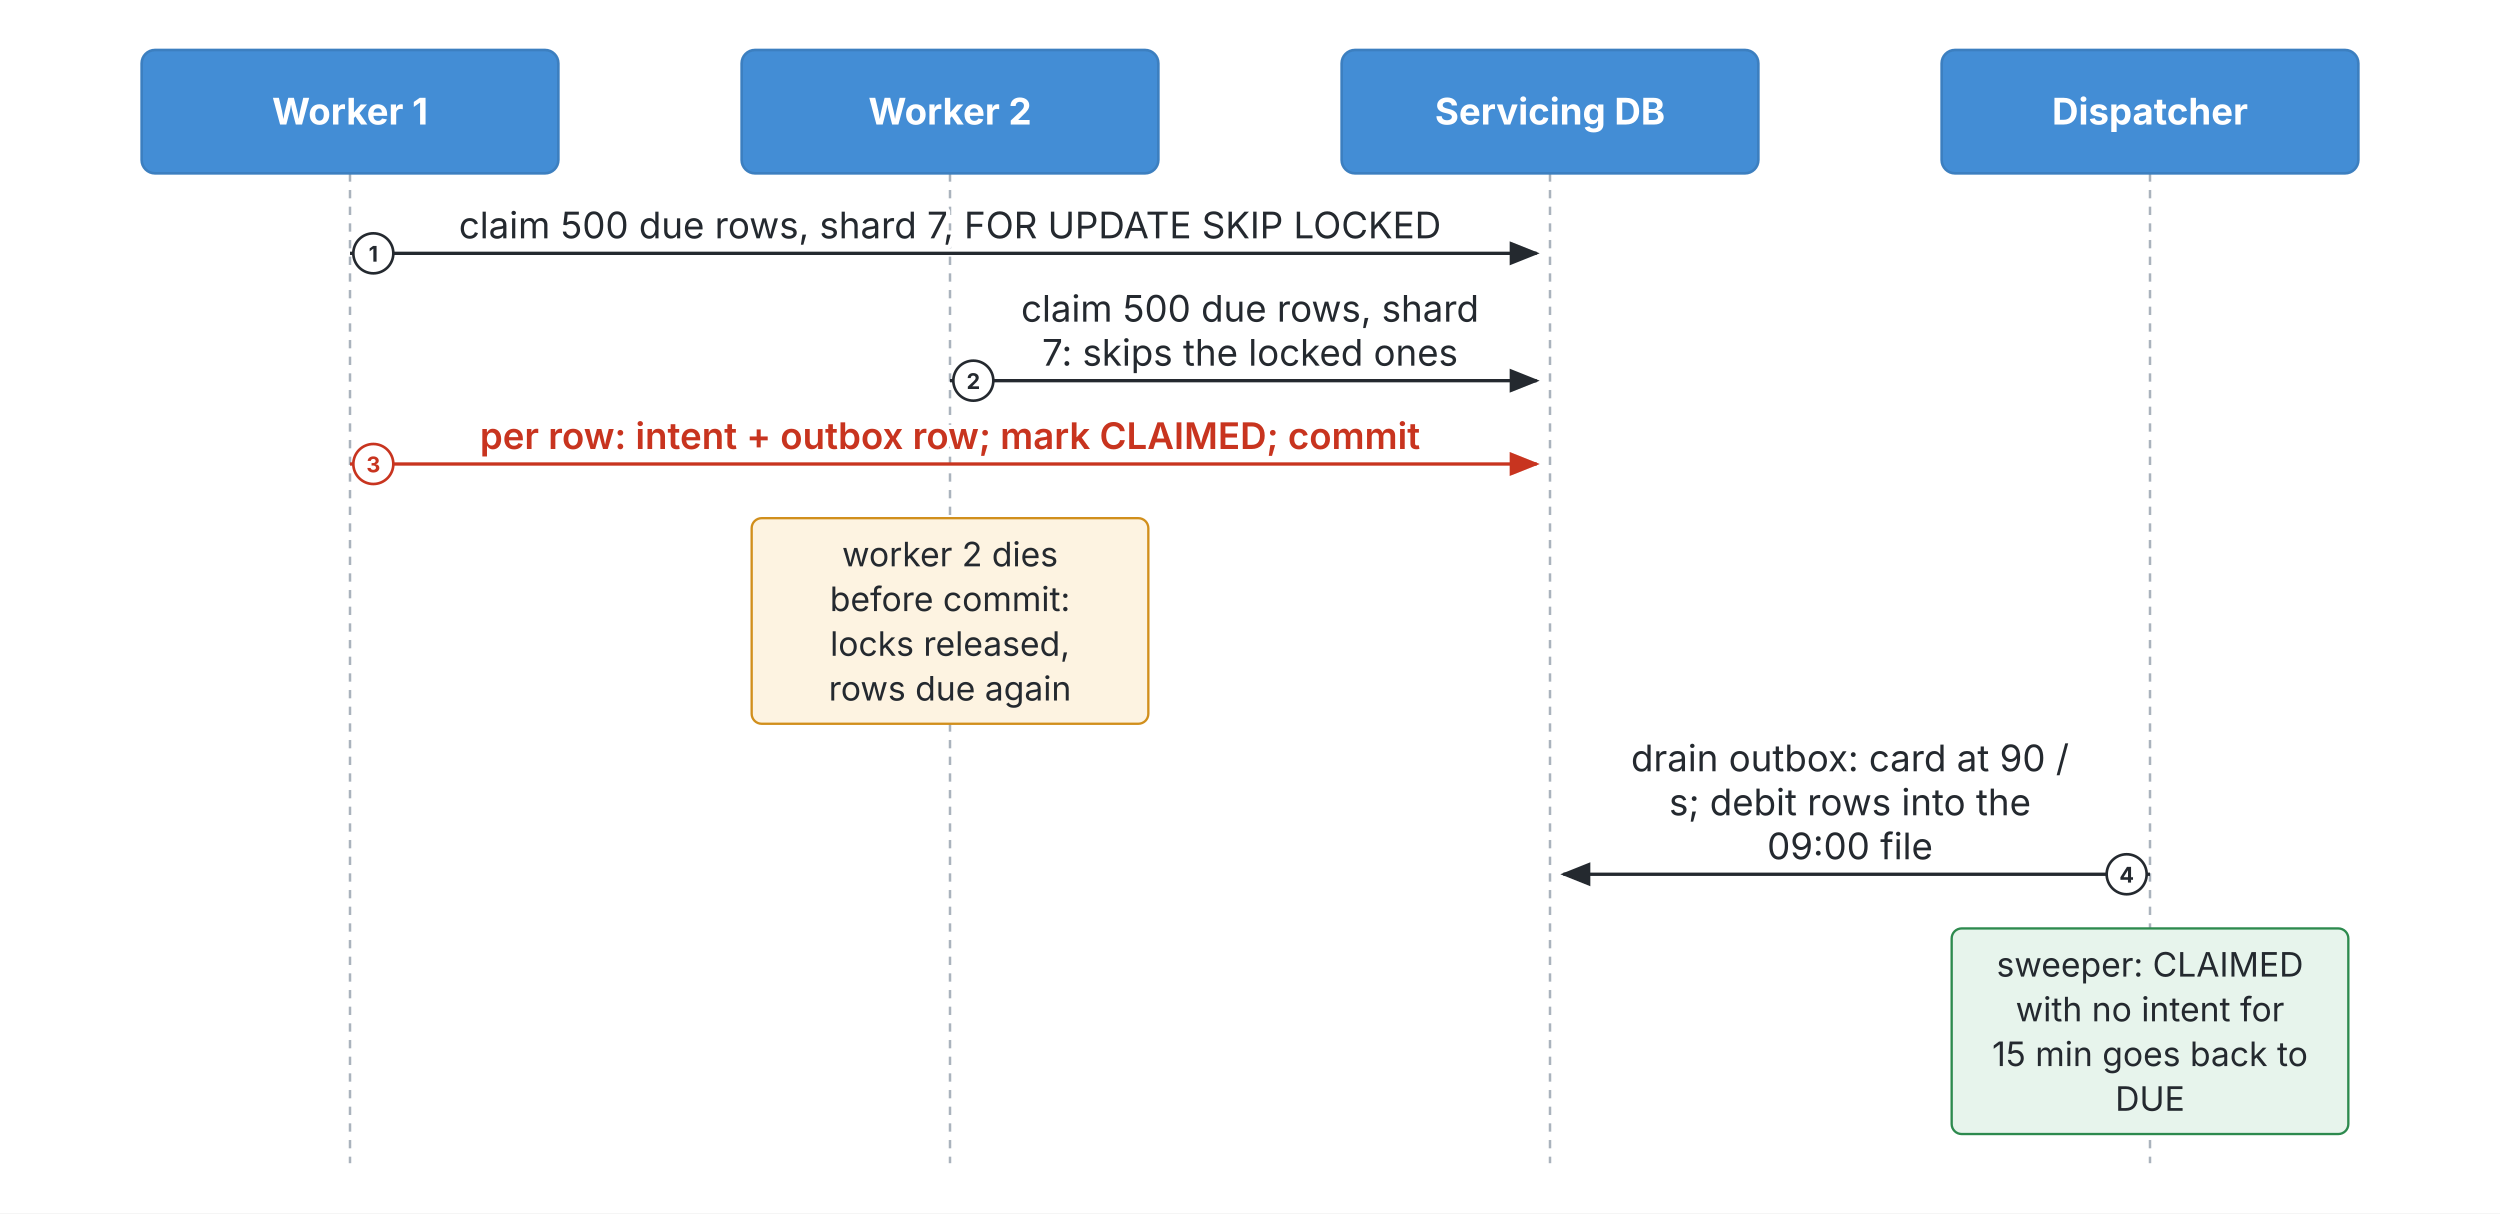
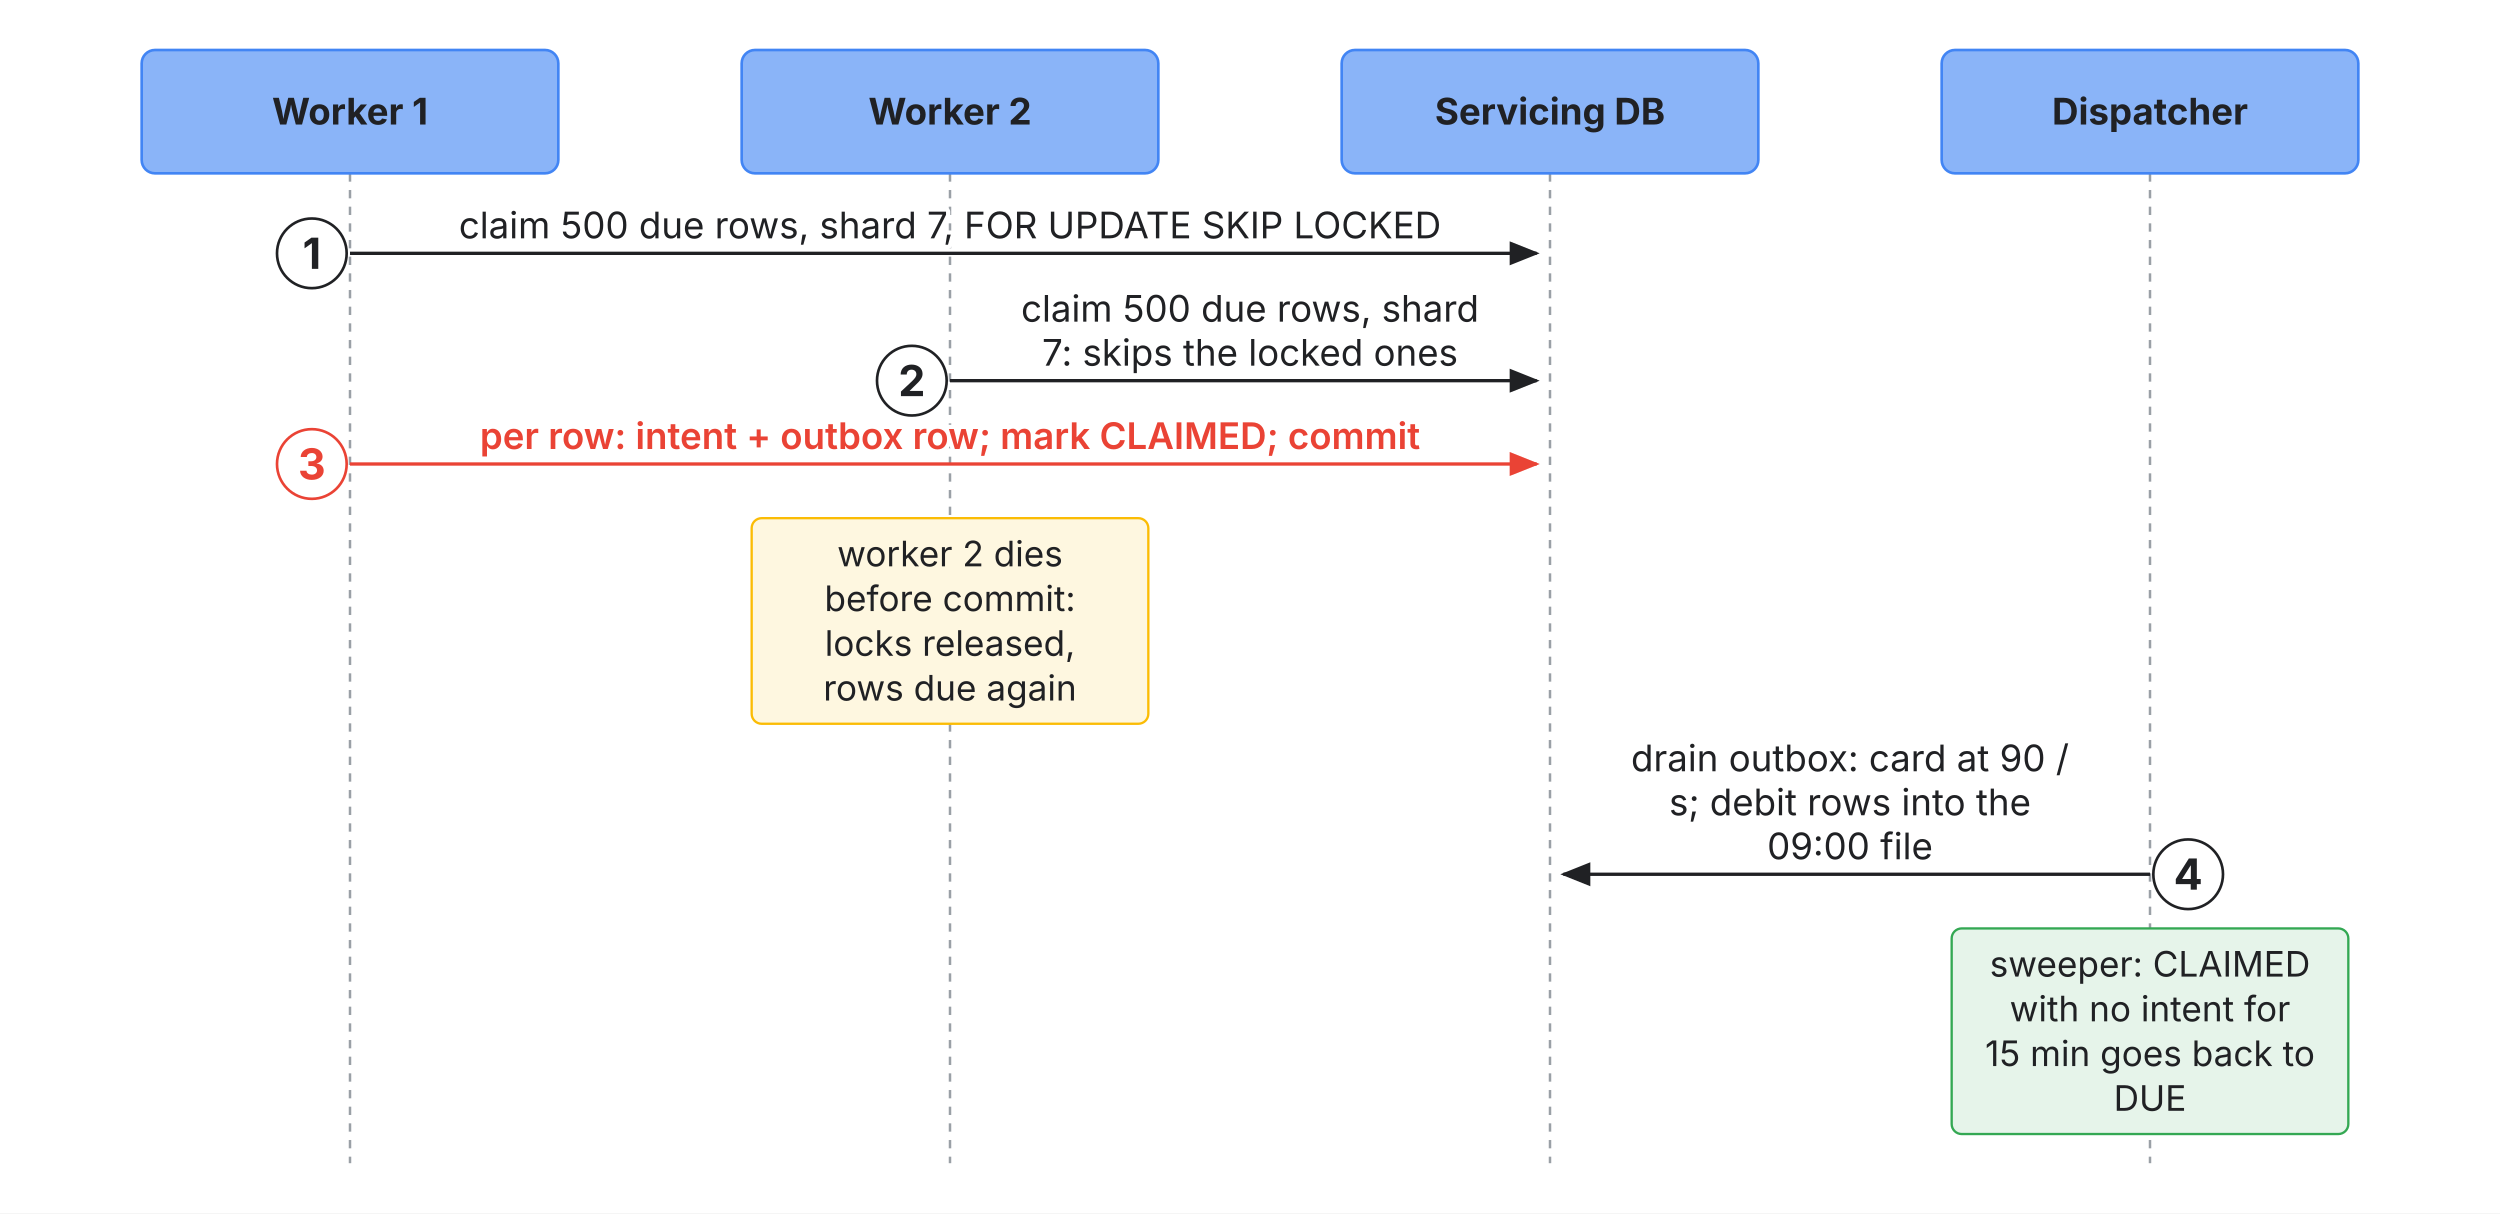
<svg xmlns="http://www.w3.org/2000/svg" class="seq" viewBox="0 0 1500 728" width="1500" height="728">
  <defs>
-     <marker id="sq-f-24292f" viewBox="0 0 10 10" refX="9" refY="5" markerWidth="9" markerHeight="9" orient="auto">
-       <path d="M0,1 L10,5 L0,9 z" fill="#24292f" />
+     <marker id="sq-f-ea4335" viewBox="0 0 10 10" refX="9" refY="5" markerWidth="9" markerHeight="9" orient="auto">
+       <path d="M0,1 L10,5 L0,9 z" fill="#ea4335" />
    </marker>
-     <marker id="sq-o-24292f" viewBox="0 0 10 10" refX="9" refY="5" markerWidth="9" markerHeight="9" orient="auto">
-       <path d="M0,1 L10,5 L0,9" fill="none" stroke="#24292f" stroke-width="1.6" />
+     <marker id="sq-o-ea4335" viewBox="0 0 10 10" refX="9" refY="5" markerWidth="9" markerHeight="9" orient="auto">
+       <path d="M0,1 L10,5 L0,9" fill="none" stroke="#ea4335" stroke-width="1.6" />
    </marker>
-     <marker id="sq-f-c8341f" viewBox="0 0 10 10" refX="9" refY="5" markerWidth="9" markerHeight="9" orient="auto">
-       <path d="M0,1 L10,5 L0,9 z" fill="#c8341f" />
+     <marker id="sq-f-202124" viewBox="0 0 10 10" refX="9" refY="5" markerWidth="9" markerHeight="9" orient="auto">
+       <path d="M0,1 L10,5 L0,9 z" fill="#202124" />
    </marker>
-     <marker id="sq-o-c8341f" viewBox="0 0 10 10" refX="9" refY="5" markerWidth="9" markerHeight="9" orient="auto">
-       <path d="M0,1 L10,5 L0,9" fill="none" stroke="#c8341f" stroke-width="1.6" />
+     <marker id="sq-o-202124" viewBox="0 0 10 10" refX="9" refY="5" markerWidth="9" markerHeight="9" orient="auto">
+       <path d="M0,1 L10,5 L0,9" fill="none" stroke="#202124" stroke-width="1.6" />
    </marker>
-     <marker id="sq-f-2d8a4e" viewBox="0 0 10 10" refX="9" refY="5" markerWidth="9" markerHeight="9" orient="auto">
-       <path d="M0,1 L10,5 L0,9 z" fill="#2d8a4e" />
+     <marker id="sq-f-34a853" viewBox="0 0 10 10" refX="9" refY="5" markerWidth="9" markerHeight="9" orient="auto">
+       <path d="M0,1 L10,5 L0,9 z" fill="#34a853" />
    </marker>
-     <marker id="sq-o-2d8a4e" viewBox="0 0 10 10" refX="9" refY="5" markerWidth="9" markerHeight="9" orient="auto">
-       <path d="M0,1 L10,5 L0,9" fill="none" stroke="#2d8a4e" stroke-width="1.6" />
+     <marker id="sq-o-34a853" viewBox="0 0 10 10" refX="9" refY="5" markerWidth="9" markerHeight="9" orient="auto">
+       <path d="M0,1 L10,5 L0,9" fill="none" stroke="#34a853" stroke-width="1.6" />
    </marker>
  </defs>
  <rect width="1500" height="728" fill="#ffffff" />
-   <line x1="210.0" y1="104" x2="210.0" y2="697.92" stroke="#aab3bd" stroke-width="1.5" stroke-dasharray="5 5" />
-   <rect x="85.0" y="30" width="250" height="74" rx="8" fill="#438dd5" stroke="#3c7fc0" stroke-width="1.6" />
-   <text x="210.0" y="74.7" text-anchor="middle" font-family="Inter, Helvetica, Arial, sans-serif" font-size="22" font-weight="700" fill="#ffffff">Worker 1</text>
-   <line x1="570.0" y1="104" x2="570.0" y2="697.92" stroke="#aab3bd" stroke-width="1.5" stroke-dasharray="5 5" />
-   <rect x="445.0" y="30" width="250" height="74" rx="8" fill="#438dd5" stroke="#3c7fc0" stroke-width="1.6" />
-   <text x="570.0" y="74.7" text-anchor="middle" font-family="Inter, Helvetica, Arial, sans-serif" font-size="22" font-weight="700" fill="#ffffff">Worker 2</text>
-   <line x1="930.0" y1="104" x2="930.0" y2="697.92" stroke="#aab3bd" stroke-width="1.5" stroke-dasharray="5 5" />
-   <rect x="805.0" y="30" width="250" height="74" rx="8" fill="#438dd5" stroke="#3c7fc0" stroke-width="1.6" />
-   <text x="930.0" y="74.7" text-anchor="middle" font-family="Inter, Helvetica, Arial, sans-serif" font-size="22" font-weight="700" fill="#ffffff">Servicing DB</text>
-   <line x1="1290.0" y1="104" x2="1290.0" y2="697.92" stroke="#aab3bd" stroke-width="1.5" stroke-dasharray="5 5" />
-   <rect x="1165.0" y="30" width="250" height="74" rx="8" fill="#438dd5" stroke="#3c7fc0" stroke-width="1.6" />
-   <text x="1290.0" y="74.7" text-anchor="middle" font-family="Inter, Helvetica, Arial, sans-serif" font-size="22" font-weight="700" fill="#ffffff">Dispatcher</text>
-   <line x1="210.0" y1="152.0" x2="922.0" y2="152.0" stroke="#24292f" stroke-width="2" marker-end="url(#sq-f-24292f)" />
-   <circle cx="224.0" cy="152.0" r="12" fill="#ffffff" stroke="#24292f" stroke-width="1.6" />
-   <text x="224.0" y="157.0" text-anchor="middle" font-family="Inter, Helvetica, Arial, sans-serif" font-size="13" font-weight="700" fill="#24292f">1</text>
-   <text x="570.0" y="143.0" text-anchor="middle" font-family="Inter, Helvetica, Arial, sans-serif" font-size="22" fill="#24292f" font-weight="400" paint-order="stroke" stroke="#ffffff" stroke-width="5" stroke-linejoin="round">claim 500 due rows, shard 7, FOR UPDATE SKIP LOCKED</text>
-   <line x1="570.0" y1="228.4" x2="922.0" y2="228.4" stroke="#24292f" stroke-width="2" marker-end="url(#sq-f-24292f)" />
-   <circle cx="584.0" cy="228.4" r="12" fill="#ffffff" stroke="#24292f" stroke-width="1.6" />
-   <text x="584.0" y="233.4" text-anchor="middle" font-family="Inter, Helvetica, Arial, sans-serif" font-size="13" font-weight="700" fill="#24292f">2</text>
-   <text x="750.0" y="193.0" text-anchor="middle" font-family="Inter, Helvetica, Arial, sans-serif" font-size="22" fill="#24292f" font-weight="400" paint-order="stroke" stroke="#ffffff" stroke-width="5" stroke-linejoin="round">claim 500 due rows, shard</text>
-   <text x="750.0" y="219.4" text-anchor="middle" font-family="Inter, Helvetica, Arial, sans-serif" font-size="22" fill="#24292f" font-weight="400" paint-order="stroke" stroke="#ffffff" stroke-width="5" stroke-linejoin="round">7: skips the locked ones</text>
-   <line x1="210.0" y1="278.4" x2="922.0" y2="278.4" stroke="#c8341f" stroke-width="2" marker-end="url(#sq-f-c8341f)" />
-   <circle cx="224.0" cy="278.4" r="12" fill="#ffffff" stroke="#c8341f" stroke-width="1.6" />
-   <text x="224.0" y="283.4" text-anchor="middle" font-family="Inter, Helvetica, Arial, sans-serif" font-size="13" font-weight="700" fill="#c8341f">3</text>
-   <text x="570.0" y="269.4" text-anchor="middle" font-family="Inter, Helvetica, Arial, sans-serif" font-size="22" fill="#c8341f" font-weight="600" paint-order="stroke" stroke="#ffffff" stroke-width="5" stroke-linejoin="round">per row: intent + outbox row; mark CLAIMED; commit</text>
-   <rect x="451.0" y="310.9" width="238.0" height="123.36" rx="6" fill="#fdf3e1" stroke="#d18f1c" stroke-width="1.4" />
-   <text x="570.0" y="339.8" text-anchor="middle" font-family="Inter, Helvetica, Arial, sans-serif" font-size="20.2" fill="#24292f">worker 2 dies</text>
-   <text x="570.0" y="366.64" text-anchor="middle" font-family="Inter, Helvetica, Arial, sans-serif" font-size="20.2" fill="#24292f">before commit:</text>
-   <text x="570.0" y="393.48" text-anchor="middle" font-family="Inter, Helvetica, Arial, sans-serif" font-size="20.2" fill="#24292f">locks released,</text>
-   <text x="570.0" y="420.32" text-anchor="middle" font-family="Inter, Helvetica, Arial, sans-serif" font-size="20.2" fill="#24292f">rows due again</text>
-   <line x1="1290.0" y1="524.56" x2="938.0" y2="524.56" stroke="#24292f" stroke-width="2" marker-end="url(#sq-f-24292f)" />
-   <circle cx="1276.0" cy="524.56" r="12" fill="#ffffff" stroke="#24292f" stroke-width="1.6" />
-   <text x="1276.0" y="529.56" text-anchor="middle" font-family="Inter, Helvetica, Arial, sans-serif" font-size="13" font-weight="700" fill="#24292f">4</text>
-   <text x="1110.0" y="462.76" text-anchor="middle" font-family="Inter, Helvetica, Arial, sans-serif" font-size="22" fill="#24292f" font-weight="400" paint-order="stroke" stroke="#ffffff" stroke-width="5" stroke-linejoin="round">drain outbox: card at 90 /</text>
-   <text x="1110.0" y="489.16" text-anchor="middle" font-family="Inter, Helvetica, Arial, sans-serif" font-size="22" fill="#24292f" font-weight="400" paint-order="stroke" stroke="#ffffff" stroke-width="5" stroke-linejoin="round">s; debit rows into the</text>
-   <text x="1110.0" y="515.56" text-anchor="middle" font-family="Inter, Helvetica, Arial, sans-serif" font-size="22" fill="#24292f" font-weight="400" paint-order="stroke" stroke="#ffffff" stroke-width="5" stroke-linejoin="round">09:00 file</text>
-   <rect x="1171.0" y="557.06" width="238.0" height="123.36" rx="6" fill="#e7f4ec" stroke="#2d8a4e" stroke-width="1.4" />
-   <text x="1290.0" y="585.96" text-anchor="middle" font-family="Inter, Helvetica, Arial, sans-serif" font-size="20.2" fill="#24292f">sweeper: CLAIMED</text>
-   <text x="1290.0" y="612.8" text-anchor="middle" font-family="Inter, Helvetica, Arial, sans-serif" font-size="20.2" fill="#24292f">with no intent for</text>
-   <text x="1290.0" y="639.64" text-anchor="middle" font-family="Inter, Helvetica, Arial, sans-serif" font-size="20.2" fill="#24292f">15 min goes back to</text>
-   <text x="1290.0" y="666.48" text-anchor="middle" font-family="Inter, Helvetica, Arial, sans-serif" font-size="20.2" fill="#24292f">DUE</text>
+   <g data-k="p:w1">
+     <line x1="210.0" y1="104" x2="210.0" y2="697.92" stroke="#9aa0a6" stroke-width="1.5" stroke-dasharray="5 5" />
+     <rect x="85.0" y="30" width="250" height="74" rx="8" fill="#8ab4f8" stroke="#4285f4" stroke-width="1.6" />
+     <text x="210.0" y="74.7" text-anchor="middle" font-family="Inter, Roboto, sans-serif" font-size="22" font-weight="700" fill="#202124">Worker 1</text>
+   </g>
+   <g data-k="p:w2">
+     <line x1="570.0" y1="104" x2="570.0" y2="697.92" stroke="#9aa0a6" stroke-width="1.5" stroke-dasharray="5 5" />
+     <rect x="445.0" y="30" width="250" height="74" rx="8" fill="#8ab4f8" stroke="#4285f4" stroke-width="1.6" />
+     <text x="570.0" y="74.7" text-anchor="middle" font-family="Inter, Roboto, sans-serif" font-size="22" font-weight="700" fill="#202124">Worker 2</text>
+   </g>
+   <g data-k="p:db">
+     <line x1="930.0" y1="104" x2="930.0" y2="697.92" stroke="#9aa0a6" stroke-width="1.5" stroke-dasharray="5 5" />
+     <rect x="805.0" y="30" width="250" height="74" rx="8" fill="#8ab4f8" stroke="#4285f4" stroke-width="1.6" />
+     <text x="930.0" y="74.7" text-anchor="middle" font-family="Inter, Roboto, sans-serif" font-size="22" font-weight="700" fill="#202124">Servicing DB</text>
+   </g>
+   <g data-k="p:ds">
+     <line x1="1290.0" y1="104" x2="1290.0" y2="697.92" stroke="#9aa0a6" stroke-width="1.5" stroke-dasharray="5 5" />
+     <rect x="1165.0" y="30" width="250" height="74" rx="8" fill="#8ab4f8" stroke="#4285f4" stroke-width="1.6" />
+     <text x="1290.0" y="74.7" text-anchor="middle" font-family="Inter, Roboto, sans-serif" font-size="22" font-weight="700" fill="#202124">Dispatcher</text>
+   </g>
+   <g data-k="s:0">
+     <line x1="210.0" y1="152.0" x2="922.0" y2="152.0" stroke="#202124" stroke-width="2" marker-end="url(#sq-f-202124)" />
+     <circle cx="187.1" cy="152.0" r="20.9" fill="#ffffff" stroke="#202124" stroke-width="1.6" />
+     <text x="187.1" y="161.3" text-anchor="middle" font-family="Inter, Roboto, sans-serif" font-size="25.7" font-weight="700" fill="#202124">1</text>
+     <text x="570.0" y="143.0" text-anchor="middle" font-family="Inter, Roboto, sans-serif" font-size="22" fill="#202124" font-weight="400" paint-order="stroke" stroke="#ffffff" stroke-width="5" stroke-linejoin="round">claim 500 due rows, shard 7, FOR UPDATE SKIP LOCKED</text>
+   </g>
+   <g data-k="s:1">
+     <line x1="570.0" y1="228.4" x2="922.0" y2="228.4" stroke="#202124" stroke-width="2" marker-end="url(#sq-f-202124)" />
+     <circle cx="547.1" cy="228.4" r="20.9" fill="#ffffff" stroke="#202124" stroke-width="1.6" />
+     <text x="547.1" y="237.7" text-anchor="middle" font-family="Inter, Roboto, sans-serif" font-size="25.7" font-weight="700" fill="#202124">2</text>
+     <text x="750.0" y="193.0" text-anchor="middle" font-family="Inter, Roboto, sans-serif" font-size="22" fill="#202124" font-weight="400" paint-order="stroke" stroke="#ffffff" stroke-width="5" stroke-linejoin="round">claim 500 due rows, shard</text>
+     <text x="750.0" y="219.4" text-anchor="middle" font-family="Inter, Roboto, sans-serif" font-size="22" fill="#202124" font-weight="400" paint-order="stroke" stroke="#ffffff" stroke-width="5" stroke-linejoin="round">7: skips the locked ones</text>
+   </g>
+   <g data-k="s:2">
+     <line x1="210.0" y1="278.4" x2="922.0" y2="278.4" stroke="#ea4335" stroke-width="2" marker-end="url(#sq-f-ea4335)" />
+     <circle cx="187.1" cy="278.4" r="20.9" fill="#ffffff" stroke="#ea4335" stroke-width="1.6" />
+     <text x="187.1" y="287.7" text-anchor="middle" font-family="Inter, Roboto, sans-serif" font-size="25.7" font-weight="700" fill="#ea4335">3</text>
+     <text x="570.0" y="269.4" text-anchor="middle" font-family="Inter, Roboto, sans-serif" font-size="22" fill="#ea4335" font-weight="600" paint-order="stroke" stroke="#ffffff" stroke-width="5" stroke-linejoin="round">per row: intent + outbox row; mark CLAIMED; commit</text>
+   </g>
+   <g data-k="s:3">
+     <rect x="451.0" y="310.9" width="238.0" height="123.36" rx="6" fill="#fef7e0" stroke="#fbbc05" stroke-width="1.4" />
+     <text x="570.0" y="339.8" text-anchor="middle" font-family="Inter, Roboto, sans-serif" font-size="21.1" fill="#202124">worker 2 dies</text>
+     <text x="570.0" y="366.64" text-anchor="middle" font-family="Inter, Roboto, sans-serif" font-size="21.1" fill="#202124">before commit:</text>
+     <text x="570.0" y="393.48" text-anchor="middle" font-family="Inter, Roboto, sans-serif" font-size="21.1" fill="#202124">locks released,</text>
+     <text x="570.0" y="420.32" text-anchor="middle" font-family="Inter, Roboto, sans-serif" font-size="21.1" fill="#202124">rows due again</text>
+   </g>
+   <g data-k="s:4">
+     <line x1="1290.0" y1="524.56" x2="938.0" y2="524.56" stroke="#202124" stroke-width="2" marker-end="url(#sq-f-202124)" />
+     <circle cx="1312.9" cy="524.56" r="20.9" fill="#ffffff" stroke="#202124" stroke-width="1.6" />
+     <text x="1312.9" y="533.8" text-anchor="middle" font-family="Inter, Roboto, sans-serif" font-size="25.7" font-weight="700" fill="#202124">4</text>
+     <text x="1110.0" y="462.76" text-anchor="middle" font-family="Inter, Roboto, sans-serif" font-size="22" fill="#202124" font-weight="400" paint-order="stroke" stroke="#ffffff" stroke-width="5" stroke-linejoin="round">drain outbox: card at 90 /</text>
+     <text x="1110.0" y="489.16" text-anchor="middle" font-family="Inter, Roboto, sans-serif" font-size="22" fill="#202124" font-weight="400" paint-order="stroke" stroke="#ffffff" stroke-width="5" stroke-linejoin="round">s; debit rows into the</text>
+     <text x="1110.0" y="515.56" text-anchor="middle" font-family="Inter, Roboto, sans-serif" font-size="22" fill="#202124" font-weight="400" paint-order="stroke" stroke="#ffffff" stroke-width="5" stroke-linejoin="round">09:00 file</text>
+   </g>
+   <g data-k="s:5">
+     <rect x="1171.0" y="557.06" width="238.0" height="123.36" rx="6" fill="#e6f4ea" stroke="#34a853" stroke-width="1.4" />
+     <text x="1290.0" y="585.96" text-anchor="middle" font-family="Inter, Roboto, sans-serif" font-size="21.1" fill="#202124">sweeper: CLAIMED</text>
+     <text x="1290.0" y="612.8" text-anchor="middle" font-family="Inter, Roboto, sans-serif" font-size="21.1" fill="#202124">with no intent for</text>
+     <text x="1290.0" y="639.64" text-anchor="middle" font-family="Inter, Roboto, sans-serif" font-size="21.1" fill="#202124">15 min goes back to</text>
+     <text x="1290.0" y="666.48" text-anchor="middle" font-family="Inter, Roboto, sans-serif" font-size="21.1" fill="#202124">DUE</text>
+   </g>
</svg>
